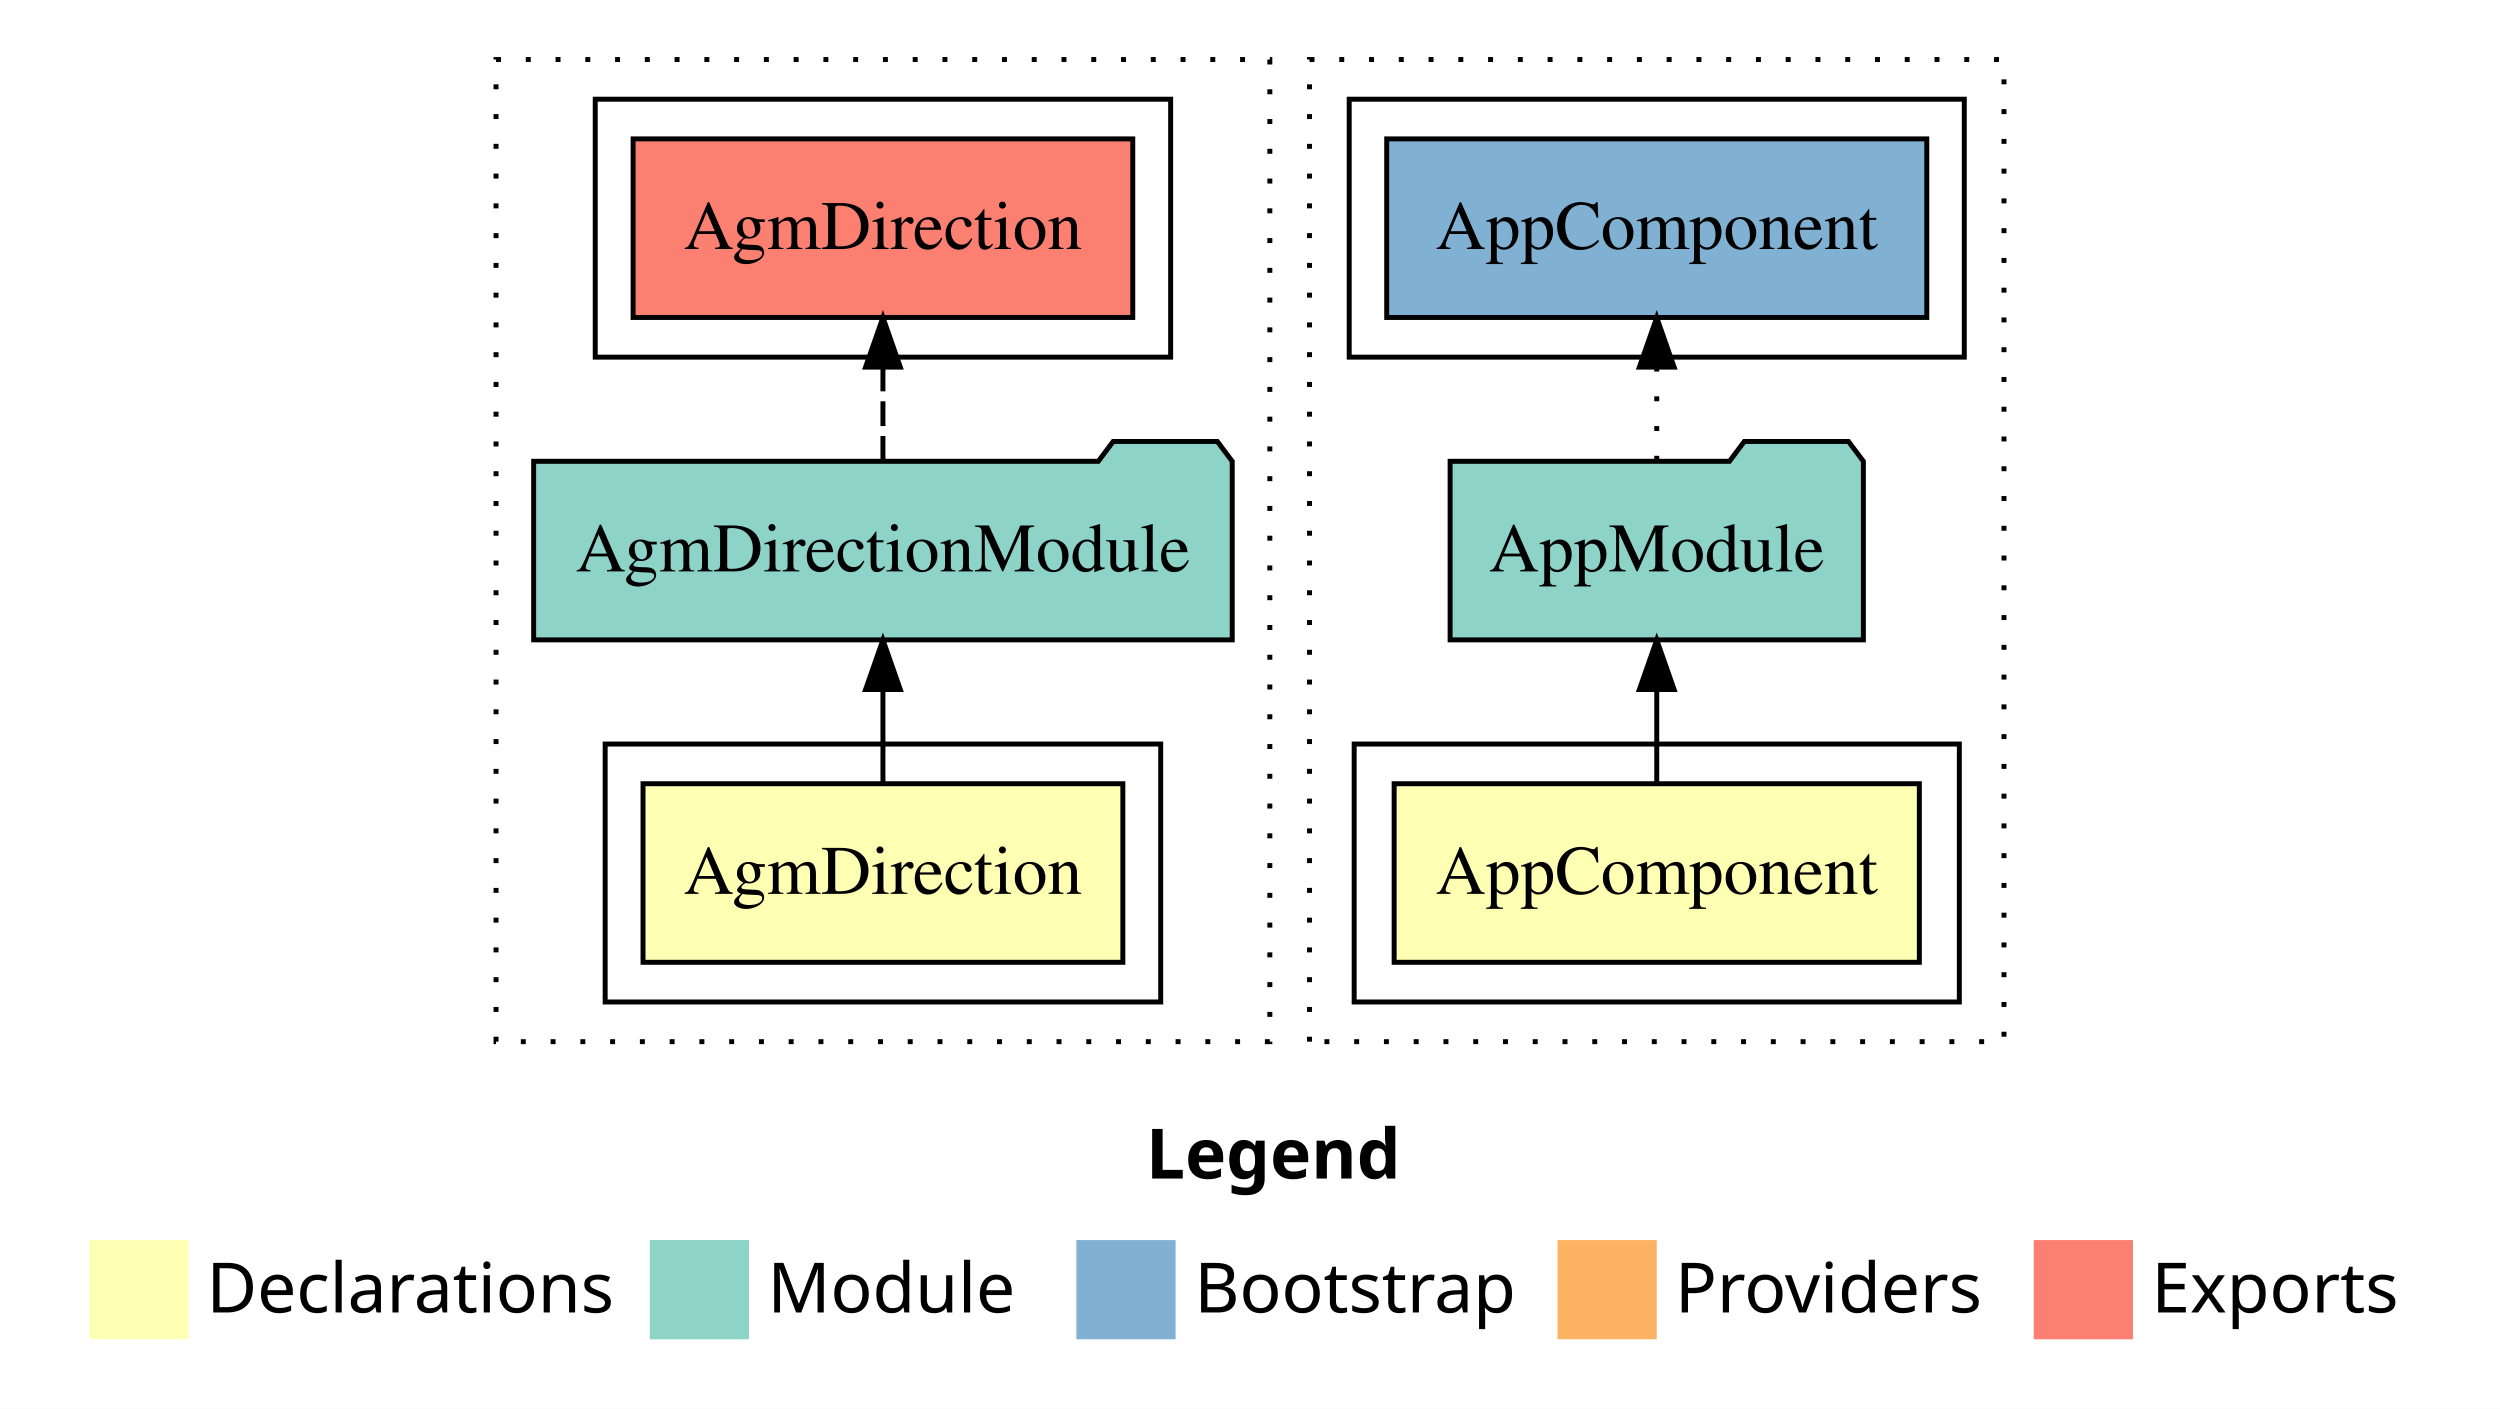
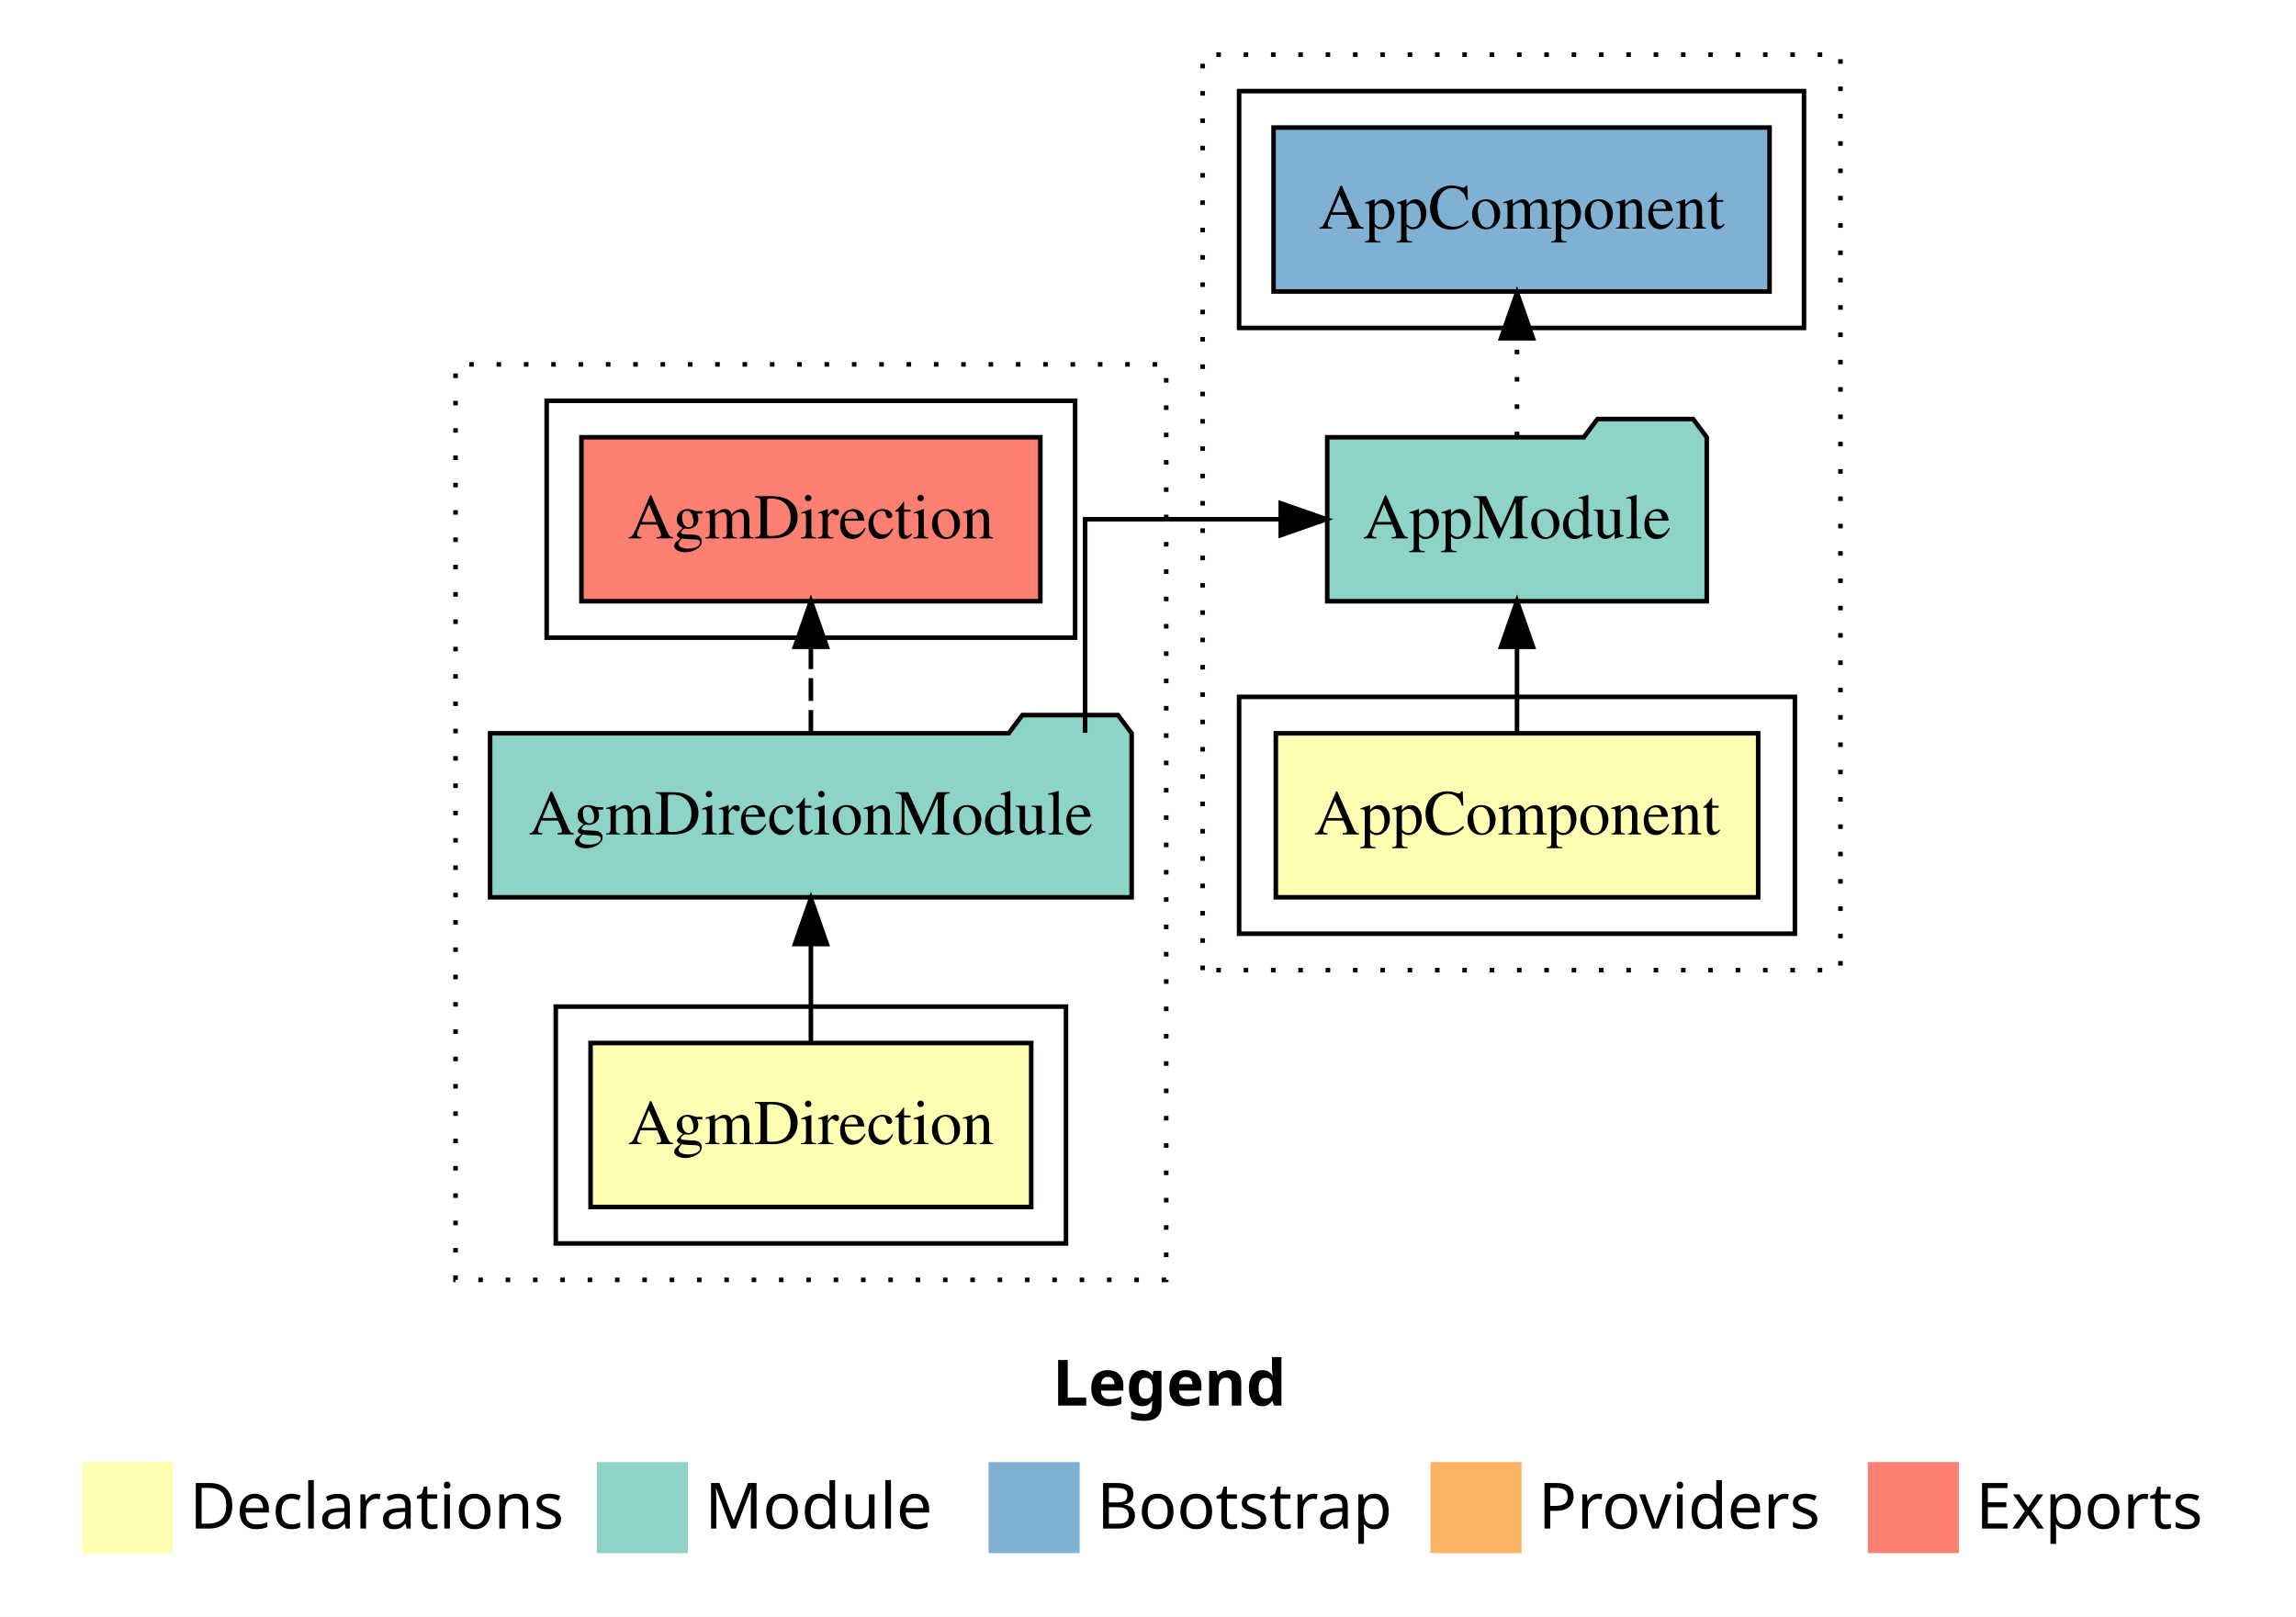
- <svg xmlns="http://www.w3.org/2000/svg" width="504pt" height="284pt" viewBox="0.00 0.00 504.00 284.00">
-   <g id="graph0" class="graph" transform="scale(1 1) rotate(0) translate(4 280)">
-     <polygon fill="#ffffff" stroke="transparent" points="-4,4 -4,-280 500,-280 500,4 -4,4" />
+ <svg xmlns="http://www.w3.org/2000/svg" width="504pt" height="355pt" viewBox="0.00 0.00 504.00 355.00">
+   <g id="graph0" class="graph" transform="scale(1 1) rotate(0) translate(4 351)">
+     <polygon fill="#ffffff" stroke="transparent" points="-4,4 -4,-351 500,-351 500,4 -4,4" />
    <text text-anchor="start" x="227.009" y="-42.4" font-family="sans-serif" font-weight="bold" font-size="14.00" fill="#000000">Legend</text>
    <polygon fill="#ffffb3" stroke="transparent" points="14,-10 14,-30 34,-30 34,-10 14,-10" />
    <text text-anchor="start" x="37.629" y="-15.4" font-family="sans-serif" font-size="14.00" fill="#000000">  Declarations</text>
    <polygon fill="#8dd3c7" stroke="transparent" points="127,-10 127,-30 147,-30 147,-10 127,-10" />
    <text text-anchor="start" x="150.725" y="-15.4" font-family="sans-serif" font-size="14.00" fill="#000000">  Module</text>
    <polygon fill="#80b1d3" stroke="transparent" points="213,-10 213,-30 233,-30 233,-10 213,-10" />
    <text text-anchor="start" x="236.781" y="-15.4" font-family="sans-serif" font-size="14.00" fill="#000000">  Bootstrap</text>
    <polygon fill="#fdb462" stroke="transparent" points="310,-10 310,-30 330,-30 330,-10 310,-10" />
    <text text-anchor="start" x="333.673" y="-15.4" font-family="sans-serif" font-size="14.00" fill="#000000">  Providers</text>
    <polygon fill="#fb8072" stroke="transparent" points="406,-10 406,-30 426,-30 426,-10 406,-10" />
    <text text-anchor="start" x="429.726" y="-15.4" font-family="sans-serif" font-size="14.00" fill="#000000">  Exports</text>
    <g id="clust1" class="cluster">
-       <polygon fill="none" stroke="#000000" stroke-dasharray="1,5" points="96,-70 96,-268 252,-268 252,-70 96,-70" />
+       <polygon fill="none" stroke="#000000" stroke-dasharray="1,5" points="96,-70 96,-271 252,-271 252,-70 96,-70" />
    </g>
    <g id="clust2" class="cluster">
      <polygon fill="none" stroke="#000000" points="118,-78 118,-130 230,-130 230,-78 118,-78" />
    </g>
    <g id="clust5" class="cluster">
-       <polygon fill="none" stroke="#000000" points="116,-208 116,-260 232,-260 232,-208 116,-208" />
+       <polygon fill="none" stroke="#000000" points="116,-211 116,-263 232,-263 232,-211 116,-211" />
    </g>
    <g id="clust8" class="cluster">
-       <polygon fill="none" stroke="#000000" stroke-dasharray="1,5" points="260,-70 260,-268 400,-268 400,-70 260,-70" />
+       <polygon fill="none" stroke="#000000" stroke-dasharray="1,5" points="260,-138 260,-339 400,-339 400,-138 260,-138" />
    </g>
    <g id="clust9" class="cluster">
-       <polygon fill="none" stroke="#000000" points="269,-78 269,-130 391,-130 391,-78 269,-78" />
+       <polygon fill="none" stroke="#000000" points="268,-146 268,-198 390,-198 390,-146 268,-146" />
    </g>
    <g id="clust13" class="cluster">
-       <polygon fill="none" stroke="#000000" points="268,-208 268,-260 392,-260 392,-208 268,-208" />
+       <polygon fill="none" stroke="#000000" points="268,-279 268,-331 392,-331 392,-279 268,-279" />
    </g>
    <g id="node1" class="node">
      <polygon fill="#ffffb3" stroke="#000000" points="222.365,-122 125.635,-122 125.635,-86 222.365,-86 222.365,-122" />
      <text text-anchor="middle" x="174" y="-99.8" font-family="Times,serif" font-size="14.00" fill="#000000">AgmDirection</text>
    </g>
    <g id="node2" class="node">
-       <polygon fill="#8dd3c7" stroke="#000000" points="244.416,-187 241.416,-191 220.416,-191 217.416,-187 103.584,-187 103.584,-151 244.416,-151 244.416,-187" />
-       <text text-anchor="middle" x="174" y="-164.8" font-family="Times,serif" font-size="14.00" fill="#000000">AgmDirectionModule</text>
+       <polygon fill="#8dd3c7" stroke="#000000" points="244.416,-190 241.416,-194 220.416,-194 217.416,-190 103.584,-190 103.584,-154 244.416,-154 244.416,-190" />
+       <text text-anchor="middle" x="174" y="-167.8" font-family="Times,serif" font-size="14.00" fill="#000000">AgmDirectionModule</text>
    </g>
    <g id="edge1" class="edge">
-       <path fill="none" stroke="#000000" d="M174,-122.106C174,-122.106 174,-140.991 174,-140.991" />
-       <polygon fill="#000000" stroke="#000000" points="170.5,-140.991 174,-150.991 177.5,-140.991 170.5,-140.991" />
+       <path fill="none" stroke="#000000" d="M174,-122.223C174,-122.223 174,-143.727 174,-143.727" />
+       <polygon fill="#000000" stroke="#000000" points="170.5,-143.727 174,-153.727 177.5,-143.727 170.5,-143.727" />
    </g>
    <g id="node3" class="node">
-       <polygon fill="#fb8072" stroke="#000000" points="224.366,-252 123.634,-252 123.634,-216 224.366,-216 224.366,-252" />
-       <text text-anchor="middle" x="174" y="-229.8" font-family="Times,serif" font-size="14.00" fill="#000000">AgmDirection </text>
+       <polygon fill="#fb8072" stroke="#000000" points="224.366,-255 123.634,-255 123.634,-219 224.366,-219 224.366,-255" />
+       <text text-anchor="middle" x="174" y="-232.8" font-family="Times,serif" font-size="14.00" fill="#000000">AgmDirection </text>
    </g>
    <g id="edge2" class="edge">
-       <path fill="none" stroke="#000000" stroke-dasharray="5,2" d="M174,-187.106C174,-187.106 174,-205.991 174,-205.991" />
-       <polygon fill="#000000" stroke="#000000" points="170.5,-205.991 174,-215.991 177.5,-205.991 170.5,-205.991" />
+       <path fill="none" stroke="#000000" stroke-dasharray="5,2" d="M174,-190.106C174,-190.106 174,-208.991 174,-208.991" />
+       <polygon fill="#000000" stroke="#000000" points="170.5,-208.991 174,-218.991 177.5,-208.991 170.5,-208.991" />
+     </g>
+     <g id="node5" class="node">
+       <polygon fill="#8dd3c7" stroke="#000000" points="370.657,-255 367.657,-259 346.657,-259 343.657,-255 287.343,-255 287.343,-219 370.657,-219 370.657,-255" />
+       <text text-anchor="middle" x="329" y="-232.8" font-family="Times,serif" font-size="14.00" fill="#000000">AppModule</text>
+     </g>
+     <g id="edge4" class="edge">
+       <path fill="none" stroke="#000000" d="M234.195,-190.106C234.195,-209.339 234.195,-237 234.195,-237 234.195,-237 277.141,-237 277.141,-237" />
+       <polygon fill="#000000" stroke="#000000" points="277.141,-240.5 287.141,-237 277.141,-233.5 277.141,-240.5" />
    </g>
    <g id="node4" class="node">
-       <polygon fill="#ffffb3" stroke="#000000" points="382.94,-122 277.06,-122 277.06,-86 382.94,-86 382.94,-122" />
-       <text text-anchor="middle" x="330" y="-99.8" font-family="Times,serif" font-size="14.00" fill="#000000">AppComponent</text>
-     </g>
-     <g id="node5" class="node">
-       <polygon fill="#8dd3c7" stroke="#000000" points="371.657,-187 368.657,-191 347.657,-191 344.657,-187 288.343,-187 288.343,-151 371.657,-151 371.657,-187" />
-       <text text-anchor="middle" x="330" y="-164.8" font-family="Times,serif" font-size="14.00" fill="#000000">AppModule</text>
+       <polygon fill="#ffffb3" stroke="#000000" points="381.94,-190 276.06,-190 276.06,-154 381.94,-154 381.94,-190" />
+       <text text-anchor="middle" x="329" y="-167.8" font-family="Times,serif" font-size="14.00" fill="#000000">AppComponent</text>
    </g>
    <g id="edge3" class="edge">
-       <path fill="none" stroke="#000000" d="M330,-122.106C330,-122.106 330,-140.991 330,-140.991" />
-       <polygon fill="#000000" stroke="#000000" points="326.5,-140.991 330,-150.991 333.5,-140.991 326.5,-140.991" />
+       <path fill="none" stroke="#000000" d="M329,-190.106C329,-190.106 329,-208.991 329,-208.991" />
+       <polygon fill="#000000" stroke="#000000" points="325.5,-208.991 329,-218.991 332.5,-208.991 325.5,-208.991" />
    </g>
    <g id="node6" class="node">
-       <polygon fill="#80b1d3" stroke="#000000" points="384.439,-252 275.561,-252 275.561,-216 384.439,-216 384.439,-252" />
-       <text text-anchor="middle" x="330" y="-229.8" font-family="Times,serif" font-size="14.00" fill="#000000">AppComponent </text>
+       <polygon fill="#80b1d3" stroke="#000000" points="384.439,-323 275.561,-323 275.561,-287 384.439,-287 384.439,-323" />
+       <text text-anchor="middle" x="330" y="-300.8" font-family="Times,serif" font-size="14.00" fill="#000000">AppComponent </text>
    </g>
-     <g id="edge4" class="edge">
-       <path fill="none" stroke="#000000" stroke-dasharray="1,5" d="M330,-187.106C330,-187.106 330,-205.991 330,-205.991" />
-       <polygon fill="#000000" stroke="#000000" points="326.5,-205.991 330,-215.991 333.5,-205.991 326.5,-205.991" />
+     <g id="edge5" class="edge">
+       <path fill="none" stroke="#000000" stroke-dasharray="1,5" d="M329,-255.223C329,-255.223 329,-276.727 329,-276.727" />
+       <polygon fill="#000000" stroke="#000000" points="325.5,-276.727 329,-286.727 332.5,-276.727 325.5,-276.727" />
    </g>
  </g>
</svg>
